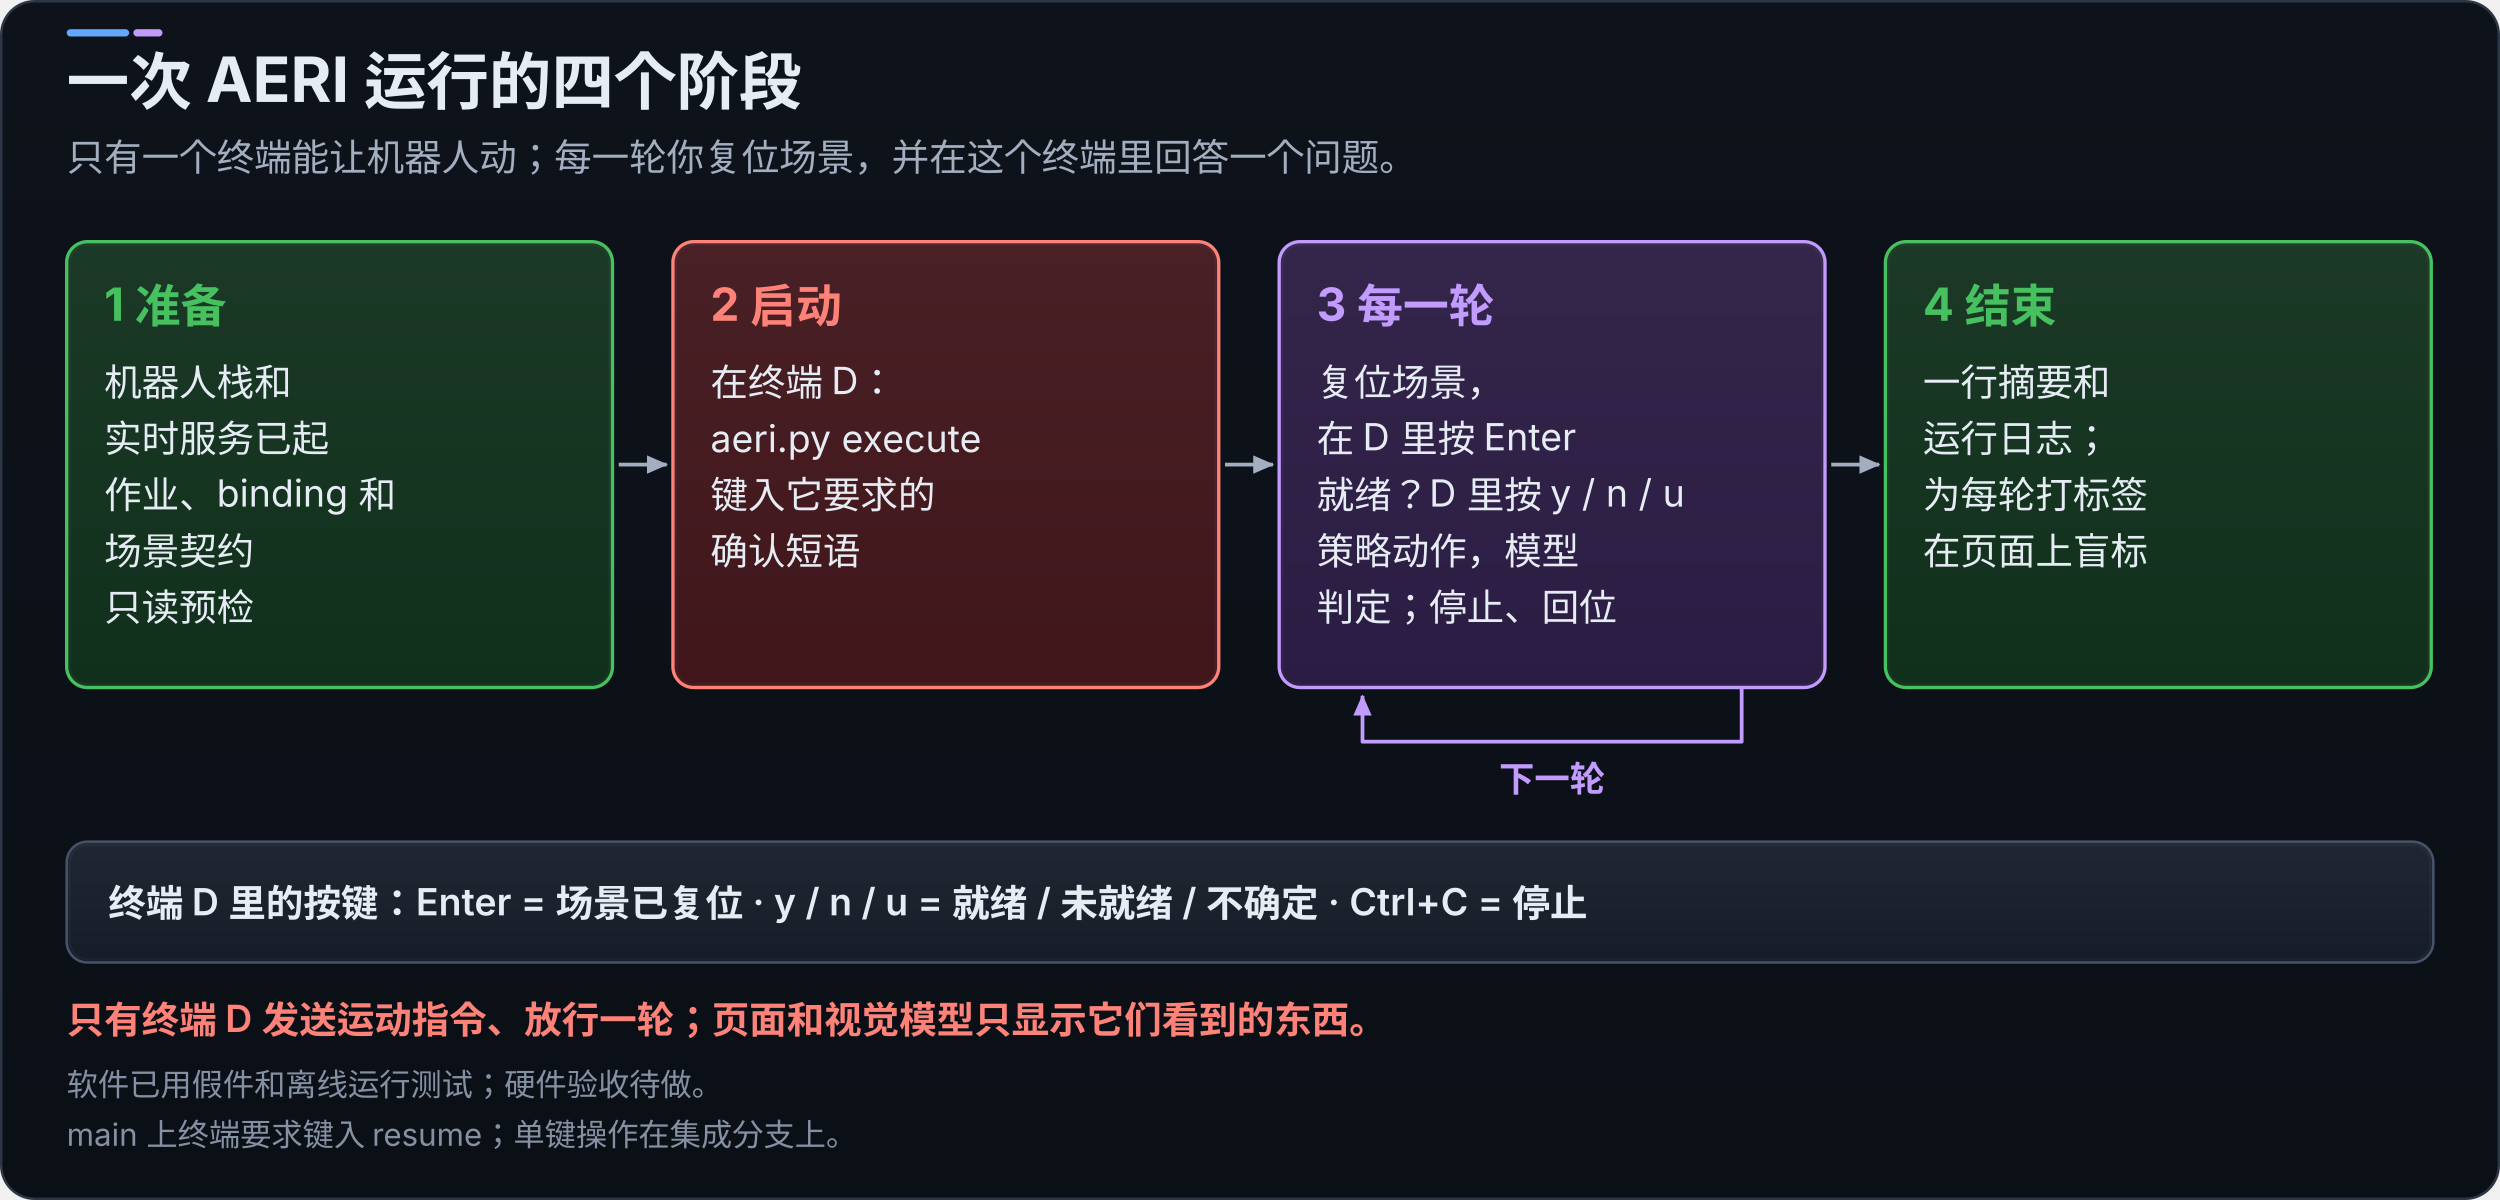
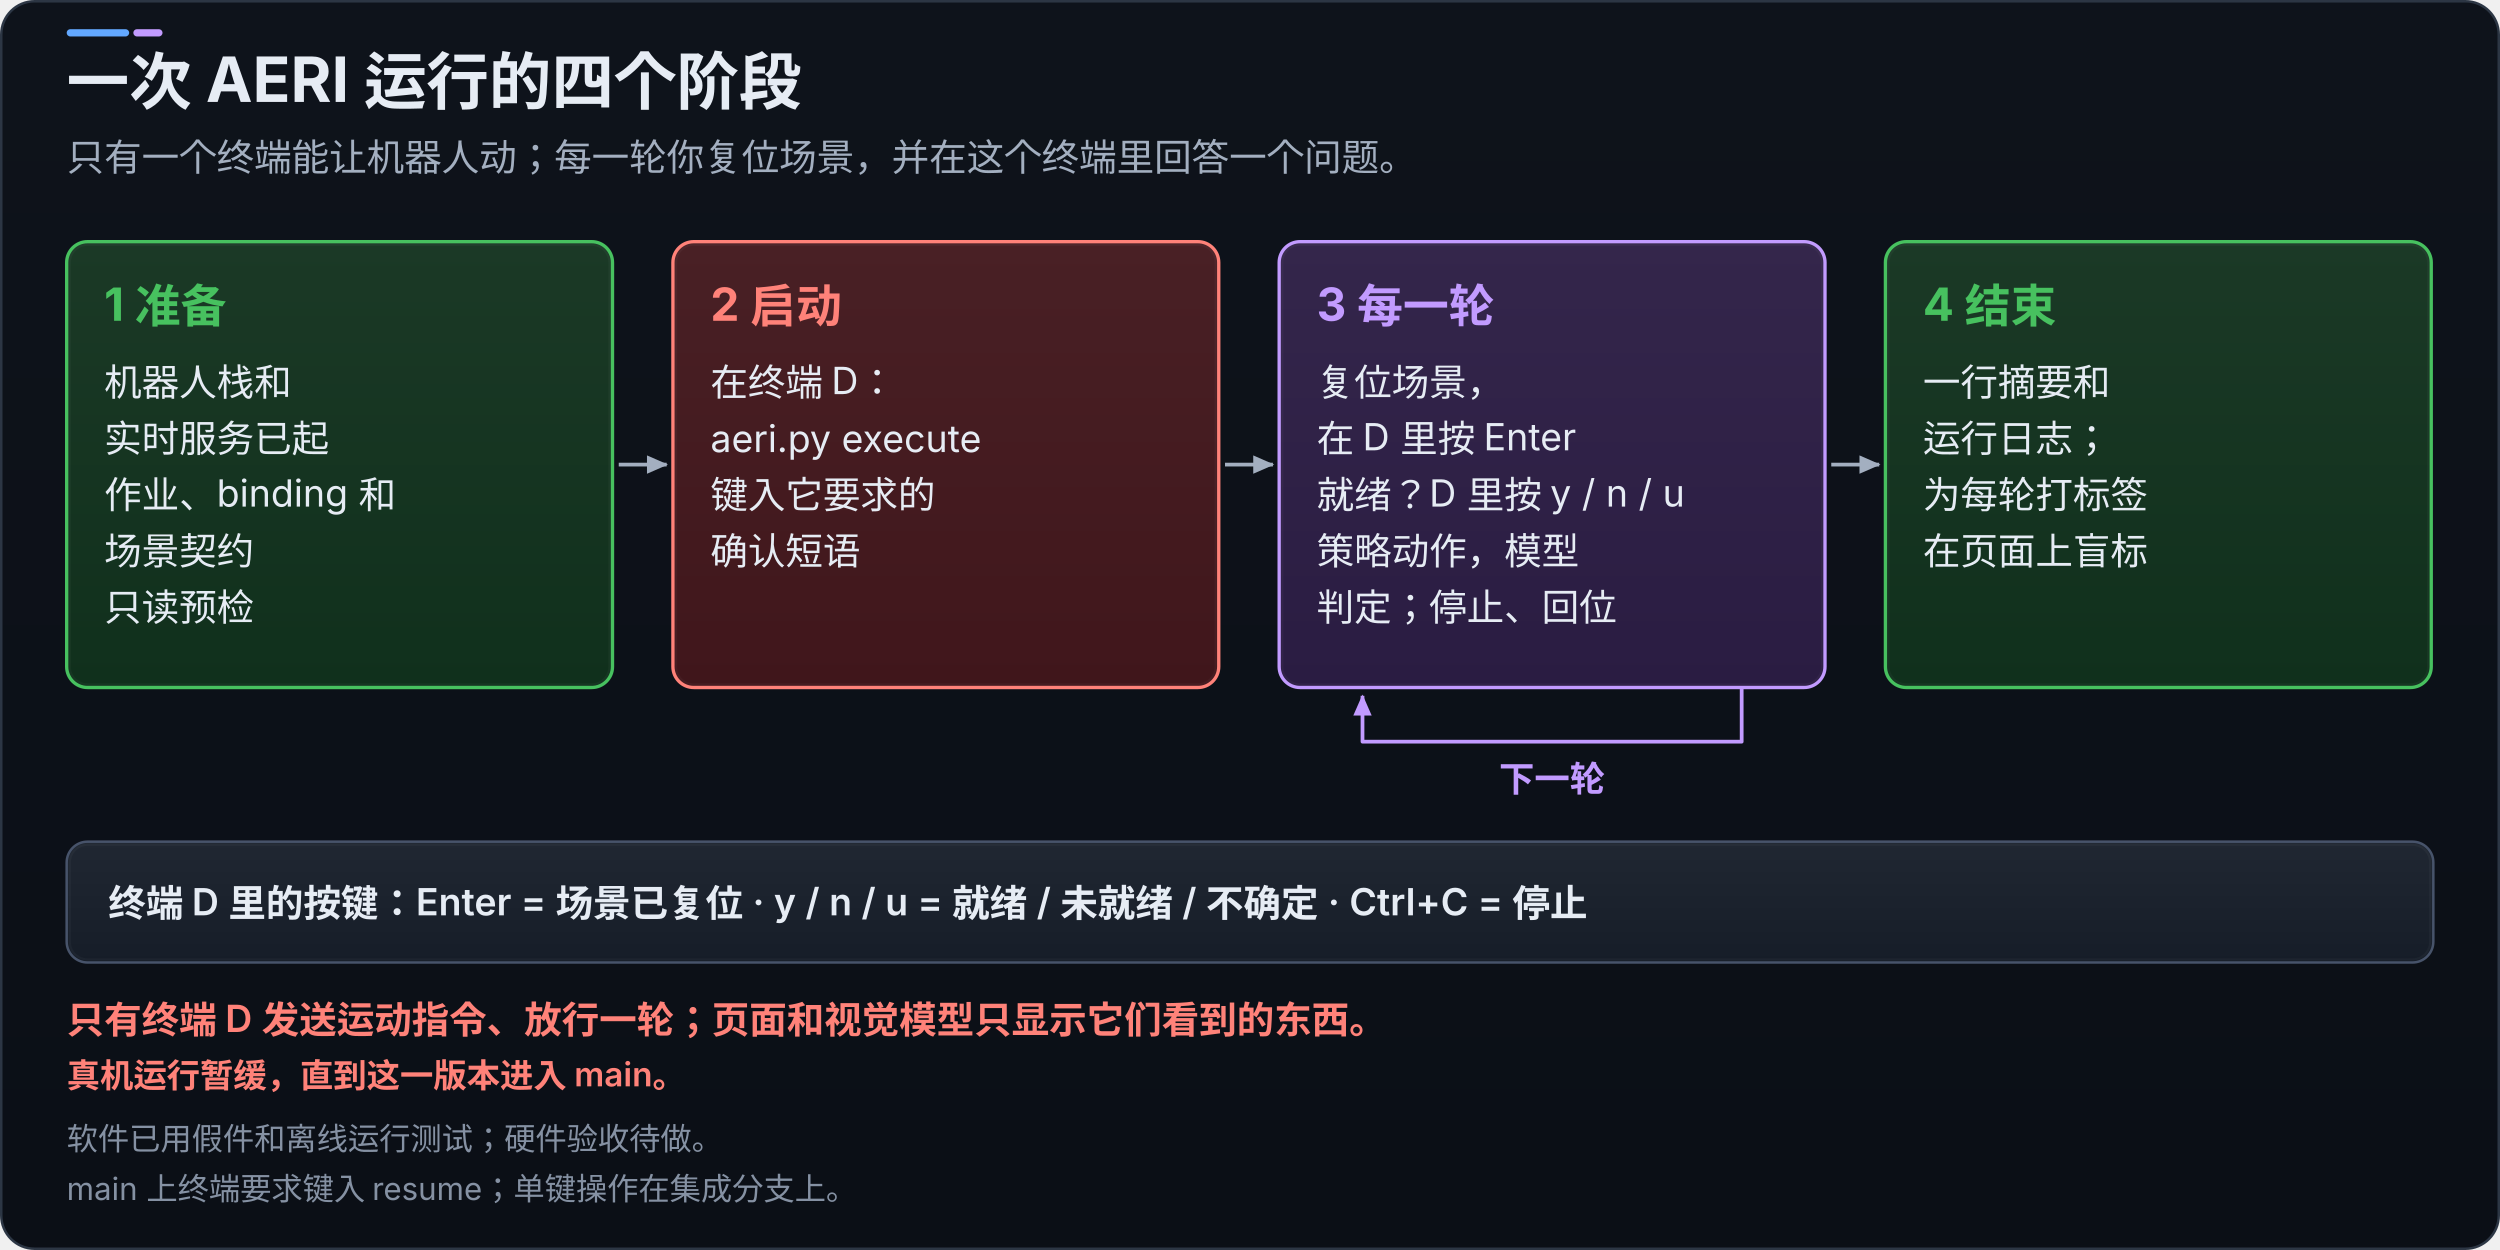
- <svg xmlns="http://www.w3.org/2000/svg" viewBox="0 0 1200 576" width="1200" height="576" role="img" aria-labelledby="t d">
+ <svg xmlns="http://www.w3.org/2000/svg" viewBox="0 0 1200 600" width="1200" height="600" role="img" aria-labelledby="t d">
  <defs>
    <style>@media (prefers-reduced-motion: reduce) { * { animation: none !important; } }</style>
    <marker id="a_soft" viewBox="0 0 10 10" refX="8.5" refY="5" markerWidth="7" markerHeight="7" orient="auto">
      <path d="M1 1.5 L9 5 L1 8.5 Z" fill="#a3afc0" />
    </marker>
    <marker id="a_system" viewBox="0 0 10 10" refX="8.5" refY="5" markerWidth="7" markerHeight="7" orient="auto">
      <path d="M1 1.5 L9 5 L1 8.5 Z" fill="#c29bff" />
    </marker>
    <linearGradient id="g_box" x1="0" y1="0" x2="0" y2="1">
      <stop offset="0" stop-color="#202732" />
      <stop offset="1" stop-color="#161d28" />
    </linearGradient>
    <linearGradient id="g_danger" x1="0" y1="0" x2="0" y2="1">
      <stop offset="0" stop-color="#492025" />
      <stop offset="1" stop-color="#40161b" />
    </linearGradient>
    <linearGradient id="g_person" x1="0" y1="0" x2="0" y2="1">
      <stop offset="0" stop-color="#1b3926" />
      <stop offset="1" stop-color="#10301c" />
    </linearGradient>
    <linearGradient id="g_system" x1="0" y1="0" x2="0" y2="1">
      <stop offset="0" stop-color="#34264b" />
      <stop offset="1" stop-color="#2a1c42" />
    </linearGradient>
    <linearGradient id="g_panel" x1="0" y1="0" x2="0" y2="1">
      <stop offset="0" stop-color="#0e131b" />
      <stop offset="1" stop-color="#0b0f16" />
    </linearGradient>
  </defs>
-   <rect x="0.6" y="0.6" width="1198.8" height="574.8" rx="16" fill="url(#g_panel)" stroke="#2c3644" stroke-width="1.2" />
+   <rect x="0.6" y="0.6" width="1198.8" height="598.8" rx="16" fill="url(#g_panel)" stroke="#2c3644" stroke-width="1.2" />
  <rect x="32" y="14" width="30" height="3.5" rx="1.75" fill="#62a8ff" />
  <rect x="64" y="14" width="14" height="3.5" rx="1.75" fill="#c29bff" />
  <text x="32" y="50" font-family="'Noto Sans SC', 'Source Han Sans SC', 'PingFang SC', 'Microsoft YaHei', Inter, -apple-system, 'Segoe UI', Roboto, 'Noto Sans', Helvetica, Arial, sans-serif" font-size="30" font-weight="700" text-anchor="start" fill="#e6ecf4">一次 AERI 运行的四个阶段</text>
  <text x="32" y="82" font-family="'Noto Sans SC', 'Source Han Sans SC', 'PingFang SC', 'Microsoft YaHei', Inter, -apple-system, 'Segoe UI', Roboto, 'Noto Sans', Helvetica, Arial, sans-serif" font-size="18" font-weight="400" text-anchor="start" fill="#a3afc0">只有一个终端能让机器人动；每一轮你复位场景，并在这个终端里回答一个问题。</text>
  <rect x="32" y="116" width="262" height="214" rx="10" fill="url(#g_person)" stroke="#47c15f" stroke-width="1.6" />
  <rect x="33.5" y="117.5" width="259" height="211" rx="8.5" fill="none" stroke="#ffffff" stroke-opacity="0.035" stroke-width="1" />
  <text x="50" y="154" font-family="'Noto Sans SC', 'Source Han Sans SC', 'PingFang SC', 'Microsoft YaHei', Inter, -apple-system, 'Segoe UI', Roboto, 'Noto Sans', Helvetica, Arial, sans-serif" font-size="22" font-weight="700" text-anchor="start" fill="#47c15f">1  准备</text>
  <text x="50" y="190" font-family="'Noto Sans SC', 'Source Han Sans SC', 'PingFang SC', 'Microsoft YaHei', Inter, -apple-system, 'Segoe UI', Roboto, 'Noto Sans', Helvetica, Arial, sans-serif" font-size="18" font-weight="400" text-anchor="start" fill="#e6ecf4">机器人栈和</text>
  <text x="50" y="217" font-family="'Noto Sans SC', 'Source Han Sans SC', 'PingFang SC', 'Microsoft YaHei', Inter, -apple-system, 'Segoe UI', Roboto, 'Noto Sans', Helvetica, Arial, sans-serif" font-size="18" font-weight="400" text-anchor="start" fill="#e6ecf4">实时服务已起</text>
  <text x="50" y="244" font-family="'Noto Sans SC', 'Source Han Sans SC', 'PingFang SC', 'Microsoft YaHei', Inter, -apple-system, 'Segoe UI', Roboto, 'Noto Sans', Helvetica, Arial, sans-serif" font-size="18" font-weight="400" text-anchor="start" fill="#e6ecf4">作业、binding 和</text>
  <text x="50" y="271" font-family="'Noto Sans SC', 'Source Han Sans SC', 'PingFang SC', 'Microsoft YaHei', Inter, -apple-system, 'Segoe UI', Roboto, 'Noto Sans', Helvetica, Arial, sans-serif" font-size="18" font-weight="400" text-anchor="start" fill="#e6ecf4">场景契约</text>
  <text x="50" y="298" font-family="'Noto Sans SC', 'Source Han Sans SC', 'PingFang SC', 'Microsoft YaHei', Inter, -apple-system, 'Segoe UI', Roboto, 'Noto Sans', Helvetica, Arial, sans-serif" font-size="18" font-weight="400" text-anchor="start" fill="#e6ecf4">只读预检</text>
  <path d="M297 223.0 L320 223.0" fill="none" stroke="#a3afc0" stroke-width="1.8" stroke-linejoin="round" marker-end="url(#a_soft)" />
  <rect x="323" y="116" width="262" height="214" rx="10" fill="url(#g_danger)" stroke="#ff8279" stroke-width="1.6" />
  <rect x="324.5" y="117.5" width="259" height="211" rx="8.5" fill="none" stroke="#ffffff" stroke-opacity="0.035" stroke-width="1" />
  <text x="341" y="154" font-family="'Noto Sans SC', 'Source Han Sans SC', 'PingFang SC', 'Microsoft YaHei', Inter, -apple-system, 'Segoe UI', Roboto, 'Noto Sans', Helvetica, Arial, sans-serif" font-size="22" font-weight="700" text-anchor="start" fill="#ff8279">2  启动</text>
  <text x="341" y="190" font-family="'Noto Sans SC', 'Source Han Sans SC', 'PingFang SC', 'Microsoft YaHei', Inter, -apple-system, 'Segoe UI', Roboto, 'Noto Sans', Helvetica, Arial, sans-serif" font-size="18" font-weight="400" text-anchor="start" fill="#e6ecf4">在终端 D：</text>
  <text x="341" y="217" font-family="'Noto Sans SC', 'Source Han Sans SC', 'PingFang SC', 'Microsoft YaHei', Inter, -apple-system, 'Segoe UI', Roboto, 'Noto Sans', Helvetica, Arial, sans-serif" font-size="18" font-weight="400" text-anchor="start" fill="#e6ecf4">aeri.py execute</text>
  <text x="341" y="244" font-family="'Noto Sans SC', 'Source Han Sans SC', 'PingFang SC', 'Microsoft YaHei', Inter, -apple-system, 'Segoe UI', Roboto, 'Noto Sans', Helvetica, Arial, sans-serif" font-size="18" font-weight="400" text-anchor="start" fill="#e6ecf4">键入它要求的</text>
  <text x="341" y="271" font-family="'Noto Sans SC', 'Source Han Sans SC', 'PingFang SC', 'Microsoft YaHei', Inter, -apple-system, 'Segoe UI', Roboto, 'Noto Sans', Helvetica, Arial, sans-serif" font-size="18" font-weight="400" text-anchor="start" fill="#e6ecf4">确认短语</text>
  <path d="M588 223.0 L611 223.0" fill="none" stroke="#a3afc0" stroke-width="1.8" stroke-linejoin="round" marker-end="url(#a_soft)" />
  <rect x="614" y="116" width="262" height="214" rx="10" fill="url(#g_system)" stroke="#c29bff" stroke-width="1.6" />
  <rect x="615.5" y="117.5" width="259" height="211" rx="8.5" fill="none" stroke="#ffffff" stroke-opacity="0.035" stroke-width="1" />
  <text x="632" y="154" font-family="'Noto Sans SC', 'Source Han Sans SC', 'PingFang SC', 'Microsoft YaHei', Inter, -apple-system, 'Segoe UI', Roboto, 'Noto Sans', Helvetica, Arial, sans-serif" font-size="22" font-weight="700" text-anchor="start" fill="#c29bff">3  每一轮</text>
  <text x="632" y="190" font-family="'Noto Sans SC', 'Source Han Sans SC', 'PingFang SC', 'Microsoft YaHei', Inter, -apple-system, 'Segoe UI', Roboto, 'Noto Sans', Helvetica, Arial, sans-serif" font-size="18" font-weight="400" text-anchor="start" fill="#e6ecf4">复位场景，</text>
  <text x="632" y="217" font-family="'Noto Sans SC', 'Source Han Sans SC', 'PingFang SC', 'Microsoft YaHei', Inter, -apple-system, 'Segoe UI', Roboto, 'Noto Sans', Helvetica, Arial, sans-serif" font-size="18" font-weight="400" text-anchor="start" fill="#e6ecf4">在 D 里按 Enter</text>
  <text x="632" y="244" font-family="'Noto Sans SC', 'Source Han Sans SC', 'PingFang SC', 'Microsoft YaHei', Inter, -apple-system, 'Segoe UI', Roboto, 'Noto Sans', Helvetica, Arial, sans-serif" font-size="18" font-weight="400" text-anchor="start" fill="#e6ecf4">就绪？D 里按 y / n / u</text>
  <text x="632" y="271" font-family="'Noto Sans SC', 'Source Han Sans SC', 'PingFang SC', 'Microsoft YaHei', Inter, -apple-system, 'Segoe UI', Roboto, 'Noto Sans', Helvetica, Arial, sans-serif" font-size="18" font-weight="400" text-anchor="start" fill="#e6ecf4">策略动作，模型</text>
  <text x="632" y="298" font-family="'Noto Sans SC', 'Source Han Sans SC', 'PingFang SC', 'Microsoft YaHei', Inter, -apple-system, 'Segoe UI', Roboto, 'Noto Sans', Helvetica, Arial, sans-serif" font-size="18" font-weight="400" text-anchor="start" fill="#e6ecf4">判定；停止、回位</text>
  <path d="M879 223.0 L902 223.0" fill="none" stroke="#a3afc0" stroke-width="1.8" stroke-linejoin="round" marker-end="url(#a_soft)" />
  <rect x="905" y="116" width="262" height="214" rx="10" fill="url(#g_person)" stroke="#47c15f" stroke-width="1.6" />
  <rect x="906.5" y="117.5" width="259" height="211" rx="8.5" fill="none" stroke="#ffffff" stroke-opacity="0.035" stroke-width="1" />
  <text x="923" y="154" font-family="'Noto Sans SC', 'Source Han Sans SC', 'PingFang SC', 'Microsoft YaHei', Inter, -apple-system, 'Segoe UI', Roboto, 'Noto Sans', Helvetica, Arial, sans-serif" font-size="22" font-weight="700" text-anchor="start" fill="#47c15f">4  结束</text>
  <text x="923" y="190" font-family="'Noto Sans SC', 'Source Han Sans SC', 'PingFang SC', 'Microsoft YaHei', Inter, -apple-system, 'Segoe UI', Roboto, 'Noto Sans', Helvetica, Arial, sans-serif" font-size="18" font-weight="400" text-anchor="start" fill="#e6ecf4">一行摘要和</text>
  <text x="923" y="217" font-family="'Noto Sans SC', 'Source Han Sans SC', 'PingFang SC', 'Microsoft YaHei', Inter, -apple-system, 'Segoe UI', Roboto, 'Noto Sans', Helvetica, Arial, sans-serif" font-size="18" font-weight="400" text-anchor="start" fill="#e6ecf4">运行日志；</text>
  <text x="923" y="244" font-family="'Noto Sans SC', 'Source Han Sans SC', 'PingFang SC', 'Microsoft YaHei', Inter, -apple-system, 'Segoe UI', Roboto, 'Noto Sans', Helvetica, Arial, sans-serif" font-size="18" font-weight="400" text-anchor="start" fill="#e6ecf4">为每轮打标签</text>
  <text x="923" y="271" font-family="'Noto Sans SC', 'Source Han Sans SC', 'PingFang SC', 'Microsoft YaHei', Inter, -apple-system, 'Segoe UI', Roboto, 'Noto Sans', Helvetica, Arial, sans-serif" font-size="18" font-weight="400" text-anchor="start" fill="#e6ecf4">在页面上盲标</text>
  <path d="M836 330 L836 356 L654 356 L654 334" fill="none" stroke="#c29bff" stroke-width="1.8" stroke-linejoin="round" marker-end="url(#a_system)" />
  <text x="745.0" y="380" font-family="'Noto Sans SC', 'Source Han Sans SC', 'PingFang SC', 'Microsoft YaHei', Inter, -apple-system, 'Segoe UI', Roboto, 'Noto Sans', Helvetica, Arial, sans-serif" font-size="17" font-weight="600" text-anchor="middle" fill="#c29bff">下一轮</text>
  <rect x="32" y="404" width="1136" height="58" rx="10" fill="url(#g_box)" stroke="#47536a" stroke-width="1.2" />
  <rect x="33.5" y="405.5" width="1133" height="55" rx="8.5" fill="none" stroke="#ffffff" stroke-opacity="0.035" stroke-width="1" />
  <text x="52" y="440" font-family="'Noto Sans SC', 'Source Han Sans SC', 'PingFang SC', 'Microsoft YaHei', Inter, -apple-system, 'Segoe UI', Roboto, 'Noto Sans', Helvetica, Arial, sans-serif" font-size="18" font-weight="600" text-anchor="start" fill="#e6ecf4">终端 D 里的按键：Enter = 场景已复位  ·  y / n / u = 就绪 / 未就绪 / 不确定  ·  Ctrl+C = 停止</text>
  <text x="32" y="496" font-family="'Noto Sans SC', 'Source Han Sans SC', 'PingFang SC', 'Microsoft YaHei', Inter, -apple-system, 'Segoe UI', Roboto, 'Noto Sans', Helvetica, Arial, sans-serif" font-size="18" font-weight="600" text-anchor="start" fill="#ff8279">只有终端 D 发送运动指令、放行一轮；页面和视觉模型只显示它们看到的东西。</text>
-   <text x="32" y="526" font-family="'Noto Sans SC', 'Source Han Sans SC', 'PingFang SC', 'Microsoft YaHei', Inter, -apple-system, 'Segoe UI', Roboto, 'Noto Sans', Helvetica, Arial, sans-serif" font-size="15" font-weight="400" text-anchor="start" fill="#8591a3">软件已用假件和离线运行测试；硬件验收待做。</text>
-   <text x="32" y="550" font-family="'Noto Sans SC', 'Source Han Sans SC', 'PingFang SC', 'Microsoft YaHei', Inter, -apple-system, 'Segoe UI', Roboto, 'Noto Sans', Helvetica, Arial, sans-serif" font-size="15" font-weight="400" text-anchor="start" fill="#8591a3">main 上终端要求键入 resume；单键操作在集成分支上。</text>
+   <text x="32" y="522" font-family="'Noto Sans SC', 'Source Han Sans SC', 'PingFang SC', 'Microsoft YaHei', Inter, -apple-system, 'Segoe UI', Roboto, 'Noto Sans', Helvetica, Arial, sans-serif" font-size="16" font-weight="600" text-anchor="start" fill="#ff8279">真机运行暂缓，直到这一版本进入 main。</text>
+   <text x="32" y="552" font-family="'Noto Sans SC', 'Source Han Sans SC', 'PingFang SC', 'Microsoft YaHei', Inter, -apple-system, 'Segoe UI', Roboto, 'Noto Sans', Helvetica, Arial, sans-serif" font-size="15" font-weight="400" text-anchor="start" fill="#8591a3">软件已用假件和离线运行测试；硬件验收待做。</text>
+   <text x="32" y="576" font-family="'Noto Sans SC', 'Source Han Sans SC', 'PingFang SC', 'Microsoft YaHei', Inter, -apple-system, 'Segoe UI', Roboto, 'Noto Sans', Helvetica, Arial, sans-serif" font-size="15" font-weight="400" text-anchor="start" fill="#8591a3">main 上终端要求键入 resume；单键操作在集成分支上。</text>
</svg>
